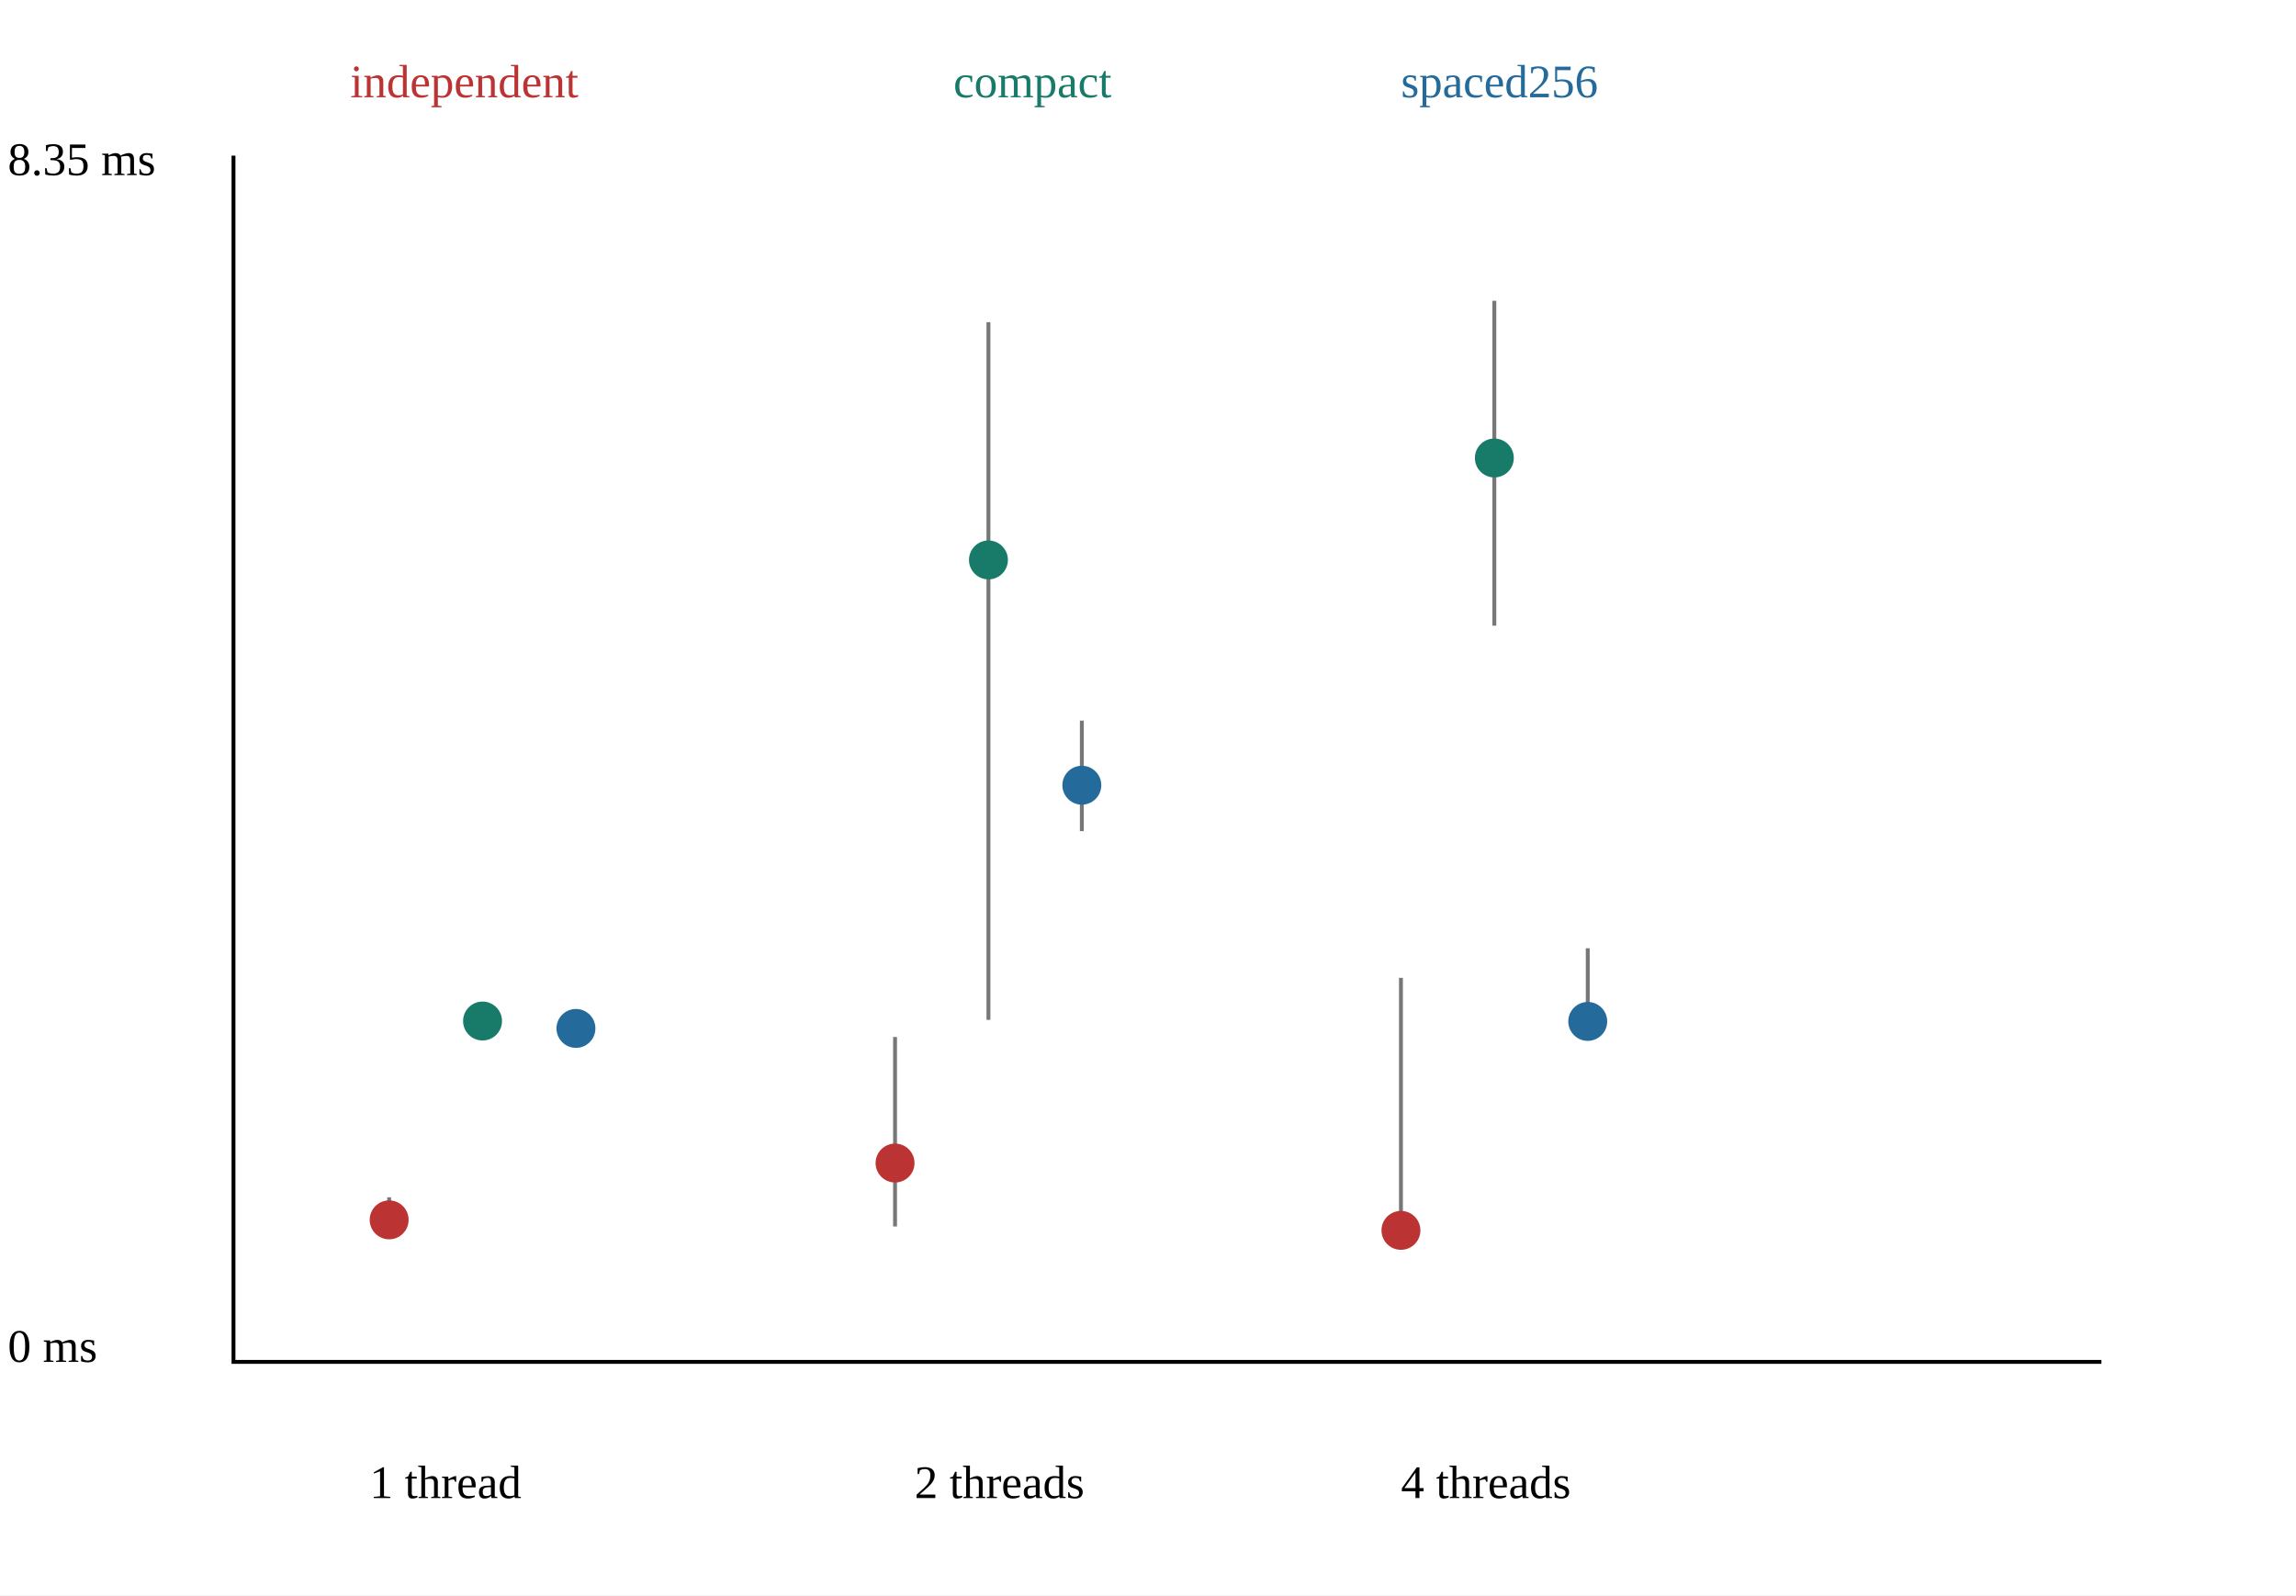
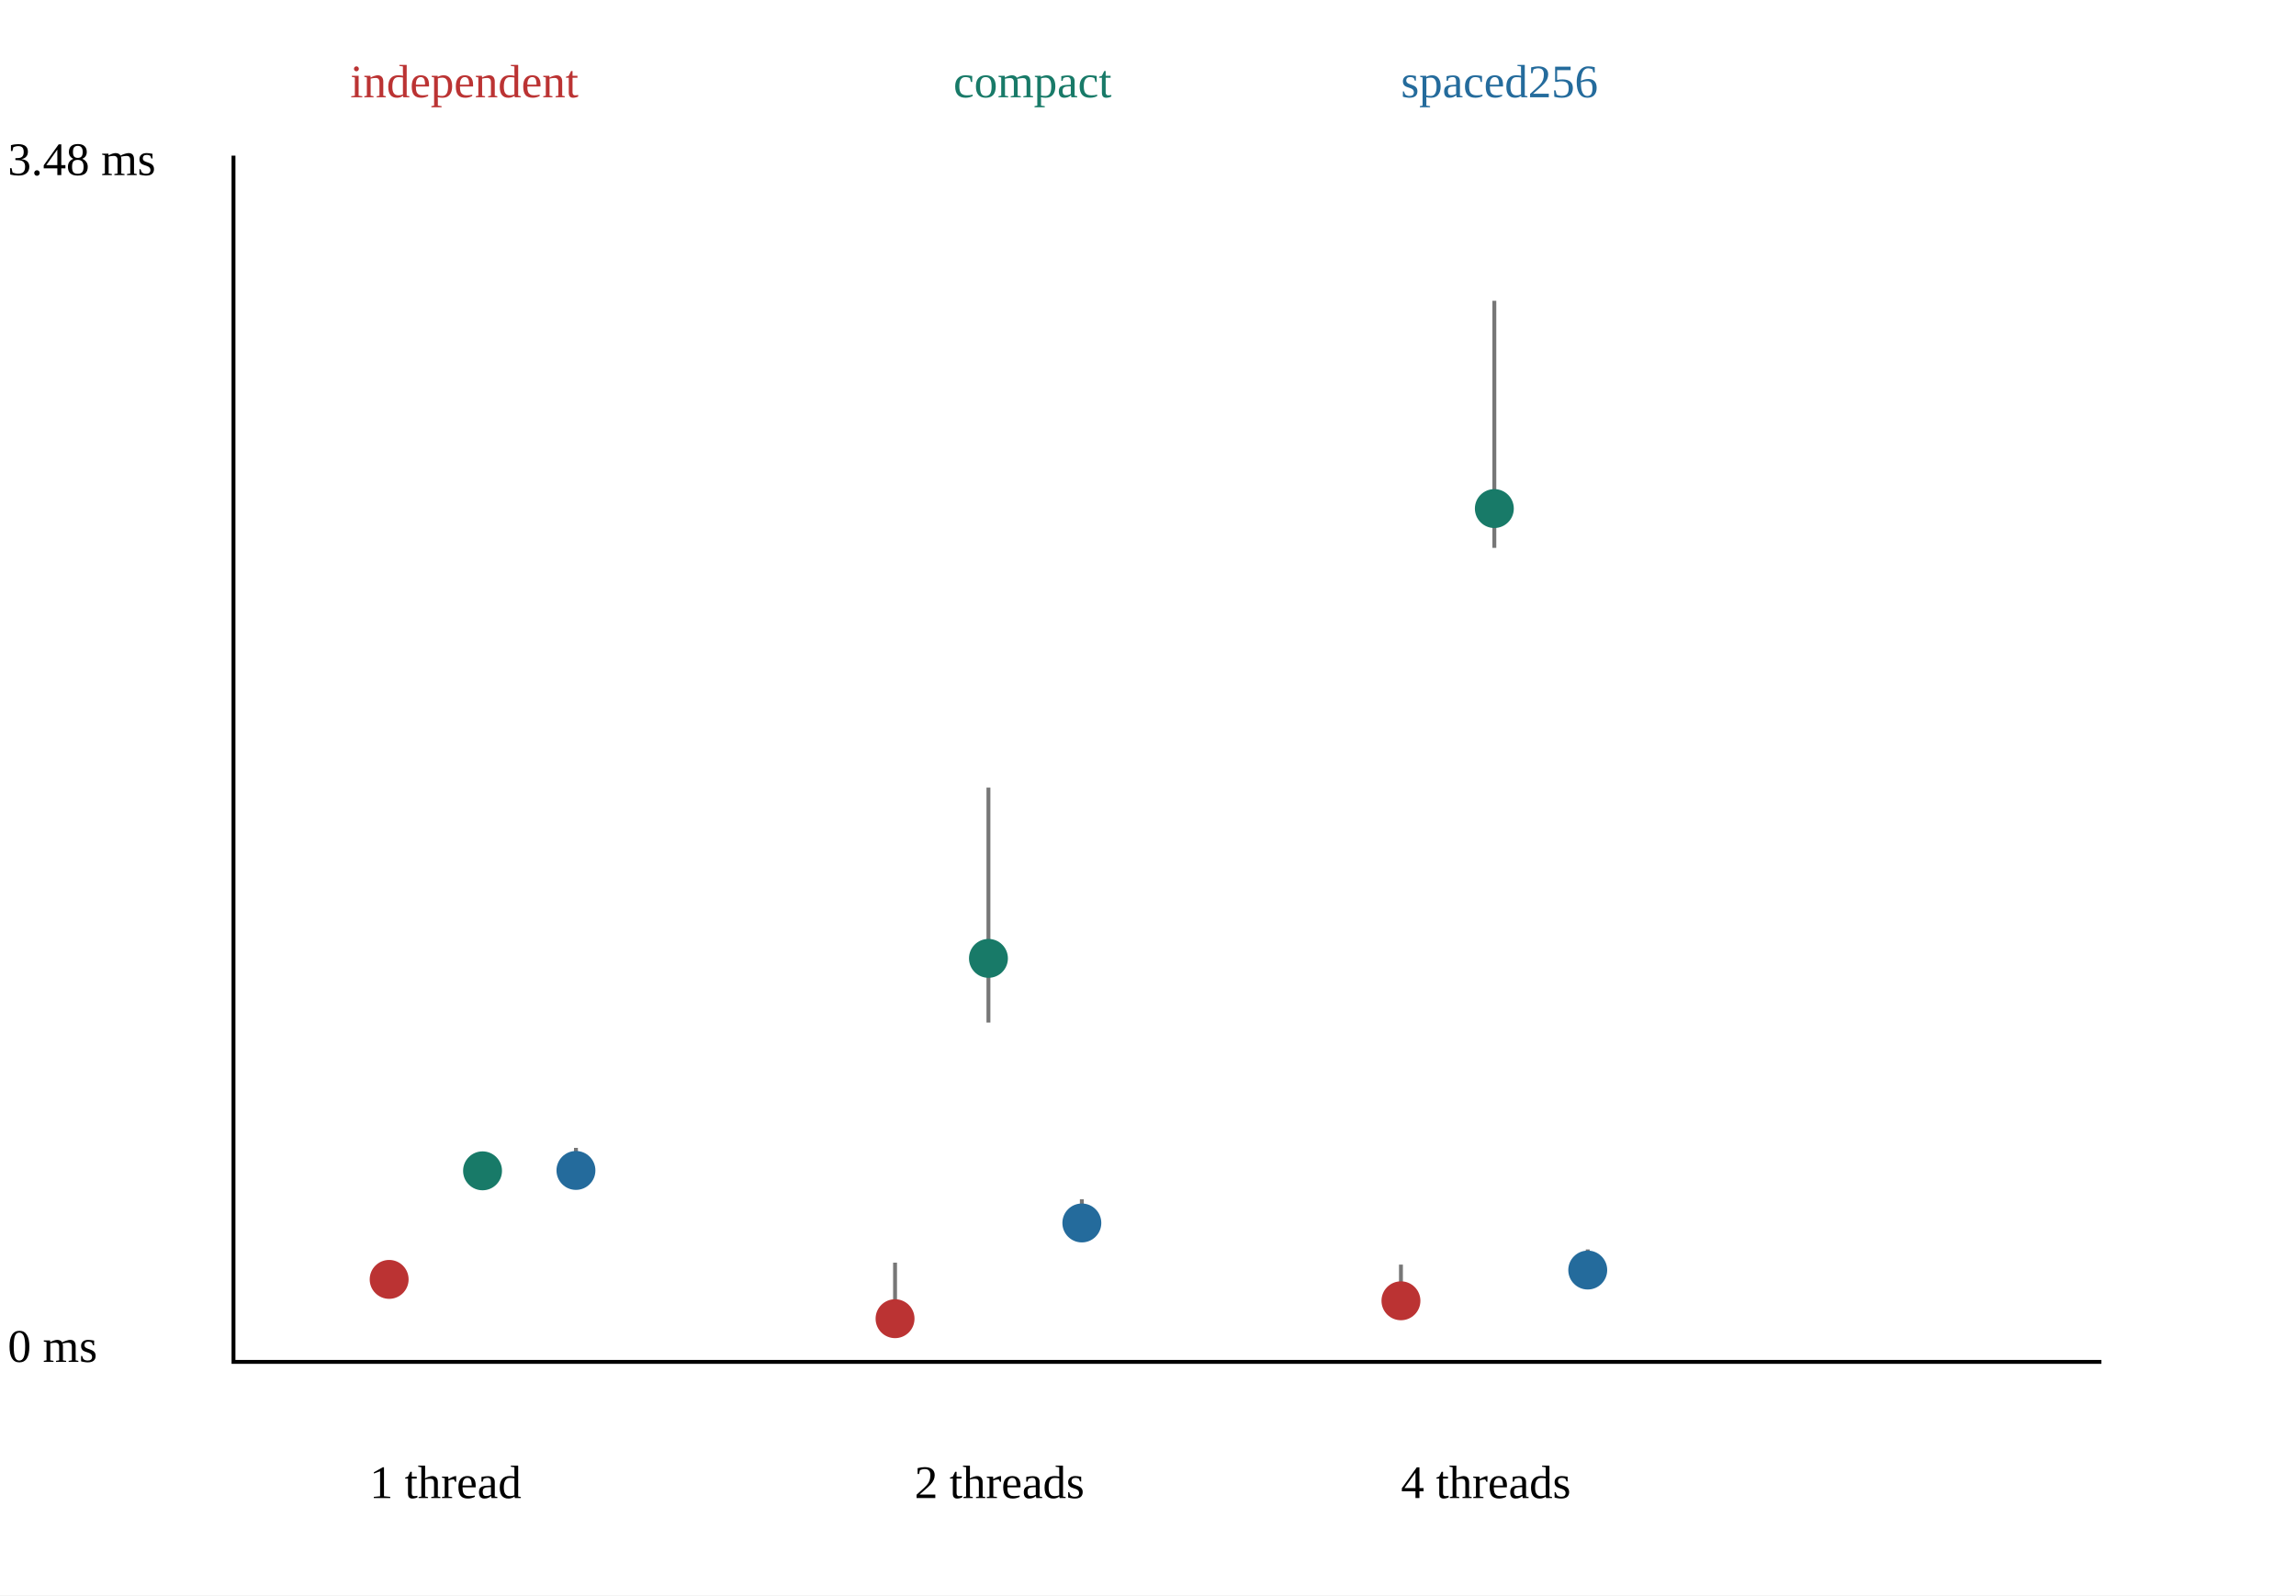
<svg xmlns="http://www.w3.org/2000/svg" width="590" height="410" viewBox="0 0 590 410" role="img" aria-label="Fixed total work 300000; median dots and minimum to maximum sample ranges, seconds">
  <rect width="590" height="410" fill="white" />
  <path d="M60 40 V350 H540" stroke="black" fill="none" />
-   <path d="M100 307.7 V317.2" stroke="#777" />
-   <circle cx="100" cy="313.5" r="5" fill="#b33" />
-   <path d="M230 266.5 V315.2" stroke="#777" />
-   <circle cx="230" cy="298.9" r="5" fill="#b33" />
-   <path d="M360 251.3 V317.4" stroke="#777" />
-   <circle cx="360" cy="316.2" r="5" fill="#b33" />
-   <path d="M124 259.5 V264.3" stroke="#777" />
-   <circle cx="124" cy="262.4" r="5" fill="#187a68" />
-   <path d="M254 82.8 V262.1" stroke="#777" />
-   <circle cx="254" cy="143.9" r="5" fill="#187a68" />
-   <path d="M384 77.3 V160.8" stroke="#777" />
-   <circle cx="384" cy="117.7" r="5" fill="#187a68" />
-   <path d="M148 261.5 V267.9" stroke="#777" />
-   <circle cx="148" cy="264.3" r="5" fill="#246b9c" />
-   <path d="M278 185.2 V213.6" stroke="#777" />
-   <circle cx="278" cy="201.8" r="5" fill="#246b9c" />
-   <path d="M408 243.7 V266.9" stroke="#777" />
-   <circle cx="408" cy="262.5" r="5" fill="#246b9c" />
-   <text x="2" y="45">8.35 ms</text>
+   <path d="M100 328.2 V333.6" stroke="#777" />
+   <circle cx="100" cy="328.8" r="5" fill="#b33" />
+   <path d="M230 324.5 V340.2" stroke="#777" />
+   <circle cx="230" cy="338.9" r="5" fill="#b33" />
+   <path d="M360 325.0 V335.8" stroke="#777" />
+   <circle cx="360" cy="334.3" r="5" fill="#b33" />
+   <path d="M124 299.1 V301.0" stroke="#777" />
+   <circle cx="124" cy="300.9" r="5" fill="#187a68" />
+   <path d="M254 202.4 V262.8" stroke="#777" />
+   <circle cx="254" cy="246.3" r="5" fill="#187a68" />
+   <path d="M384 77.3 V140.8" stroke="#777" />
+   <circle cx="384" cy="130.7" r="5" fill="#187a68" />
+   <path d="M148 295.0 V302.0" stroke="#777" />
+   <circle cx="148" cy="300.8" r="5" fill="#246b9c" />
+   <path d="M278 308.2 V317.4" stroke="#777" />
+   <circle cx="278" cy="314.3" r="5" fill="#246b9c" />
+   <path d="M408 321.1 V330.8" stroke="#777" />
+   <circle cx="408" cy="326.4" r="5" fill="#246b9c" />
+   <text x="2" y="45">3.48 ms</text>
  <text x="2" y="350">0 ms</text>
  <text x="95" y="385">1 thread</text>
  <text x="235" y="385">2 threads</text>
  <text x="360" y="385">4 threads</text>
  <text x="90" y="25" fill="#b33">independent</text>
  <text x="245" y="25" fill="#187a68">compact</text>
  <text x="360" y="25" fill="#246b9c">spaced256</text>
</svg>
